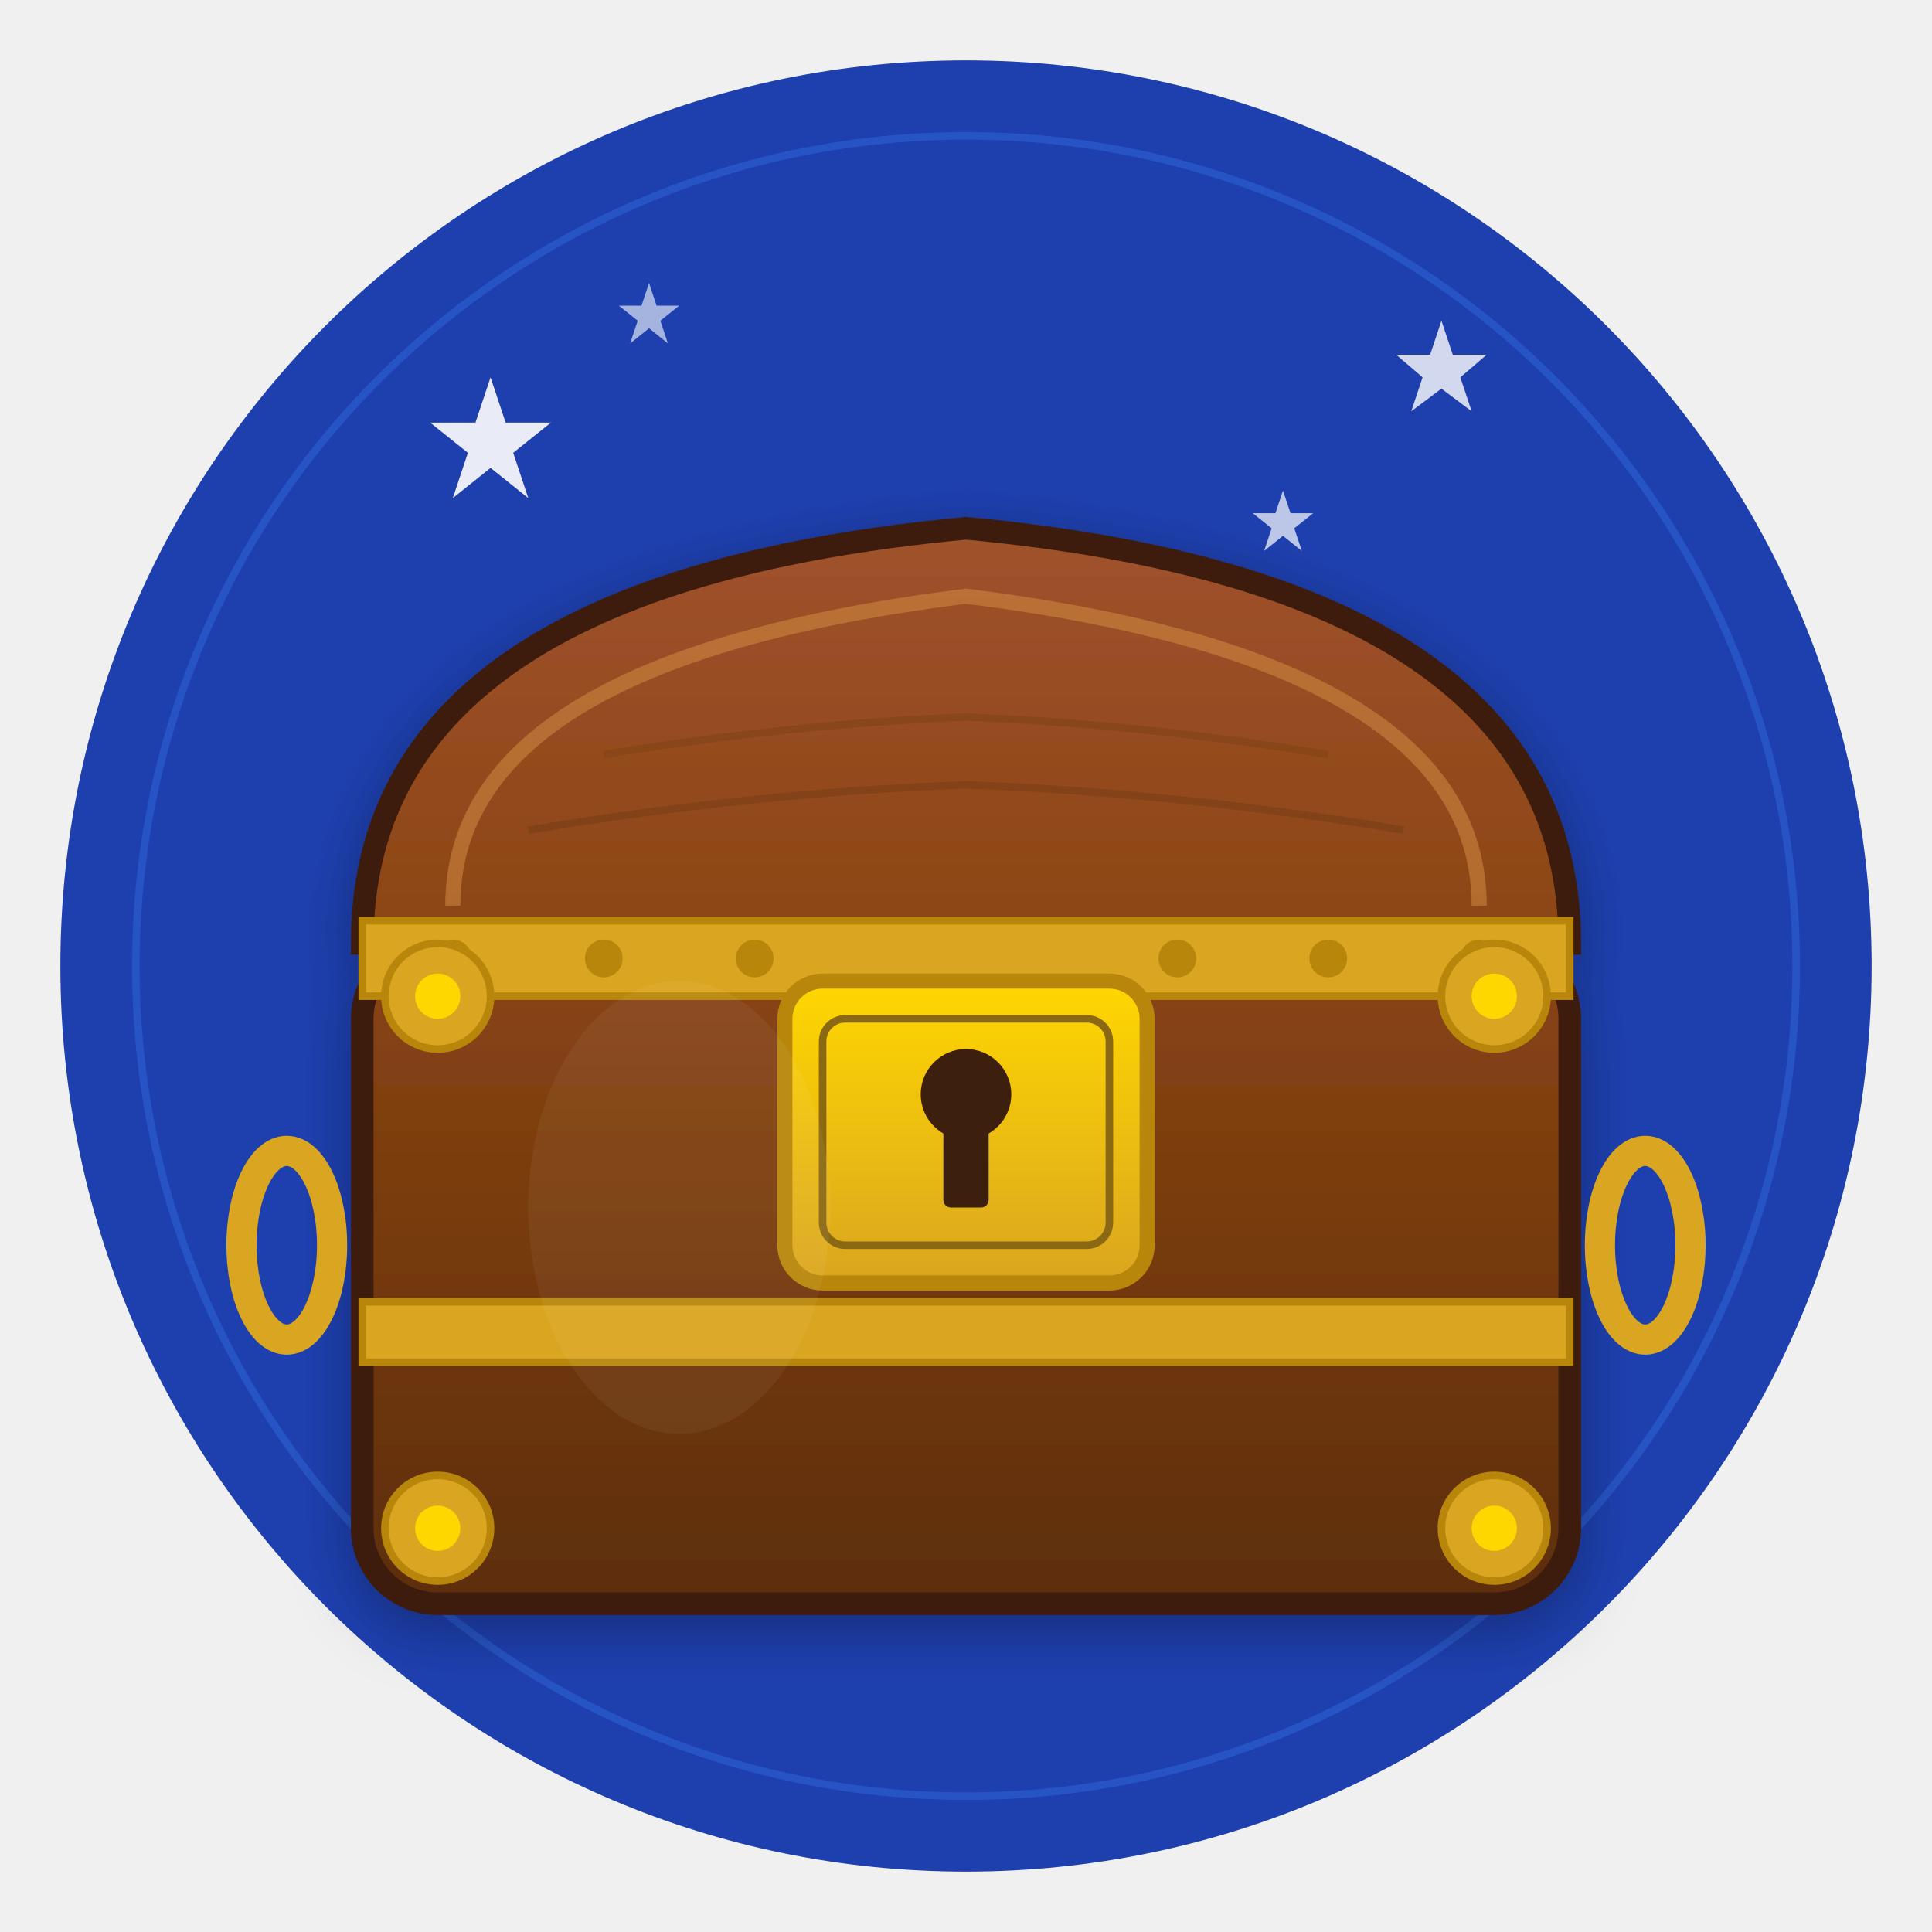
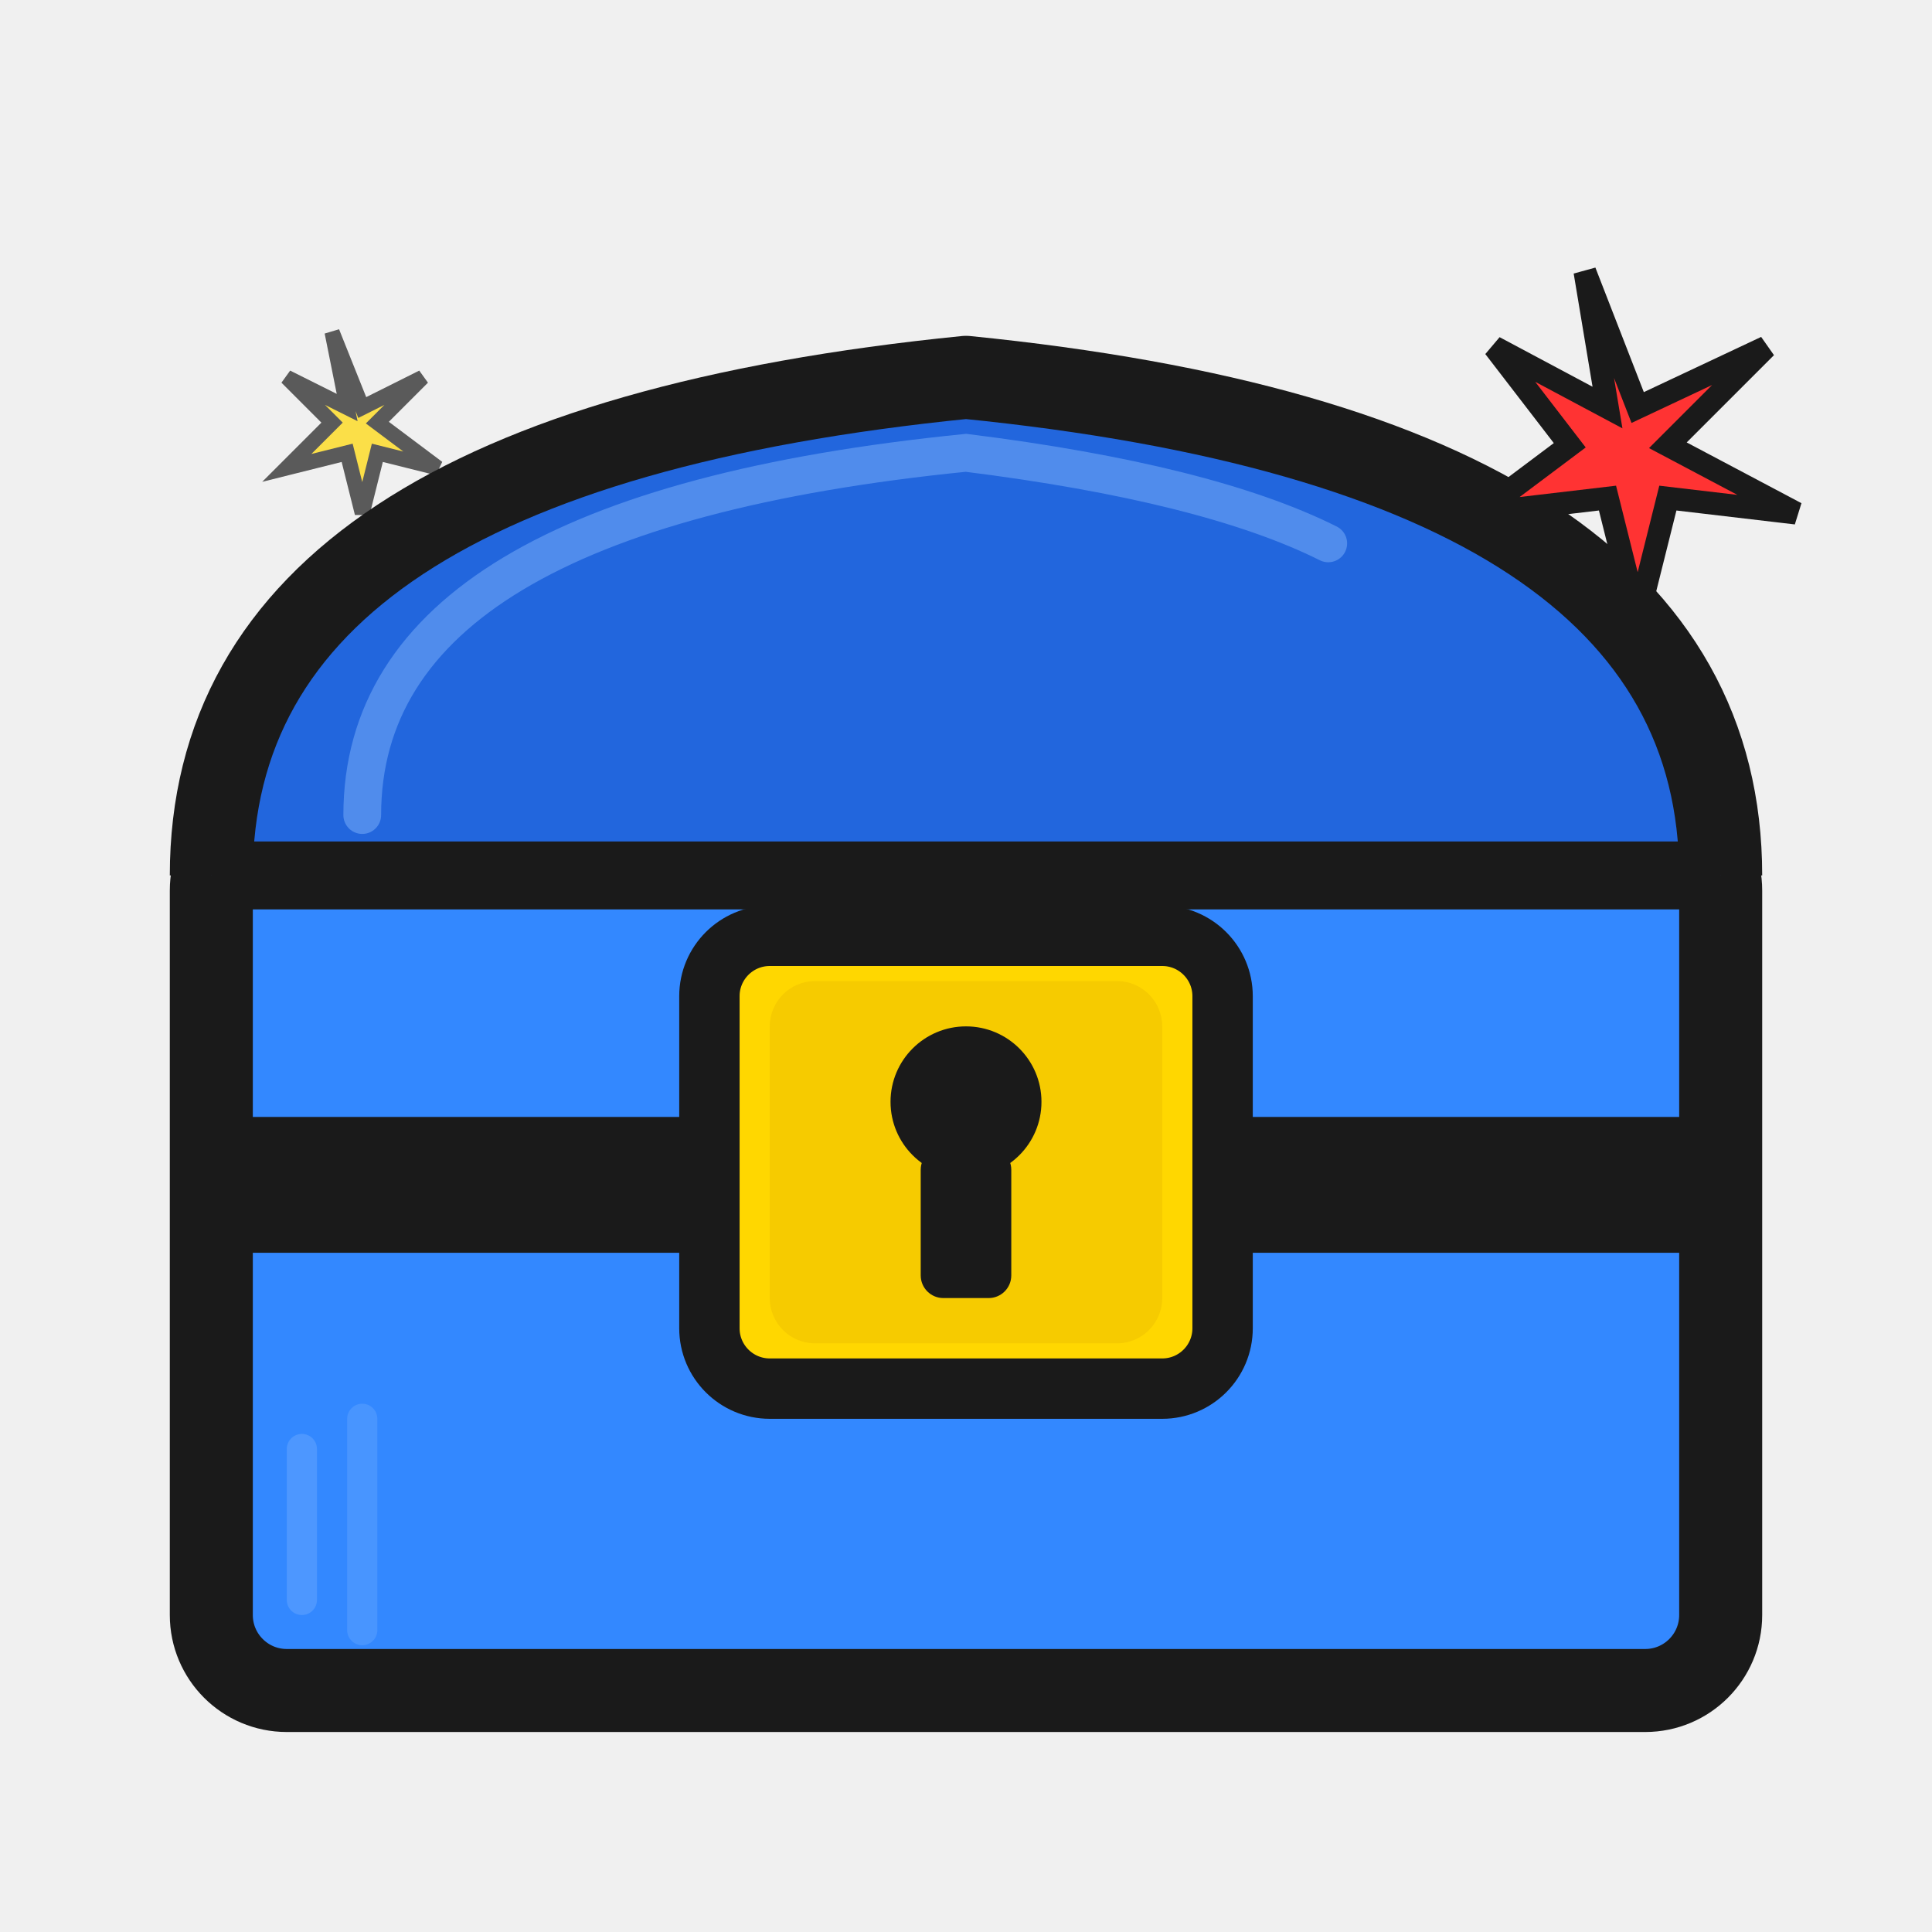
- <svg xmlns="http://www.w3.org/2000/svg" viewBox="0 0 512 512" width="512" height="512">
-   <defs>
-     <linearGradient id="chestGrad512" x1="0%" y1="0%" x2="0%" y2="100%">
-       <stop offset="0%" style="stop-color:#8B4513;stop-opacity:1" />
-       <stop offset="100%" style="stop-color:#5D2E0C;stop-opacity:1" />
-     </linearGradient>
-     <linearGradient id="lidGrad512" x1="0%" y1="0%" x2="0%" y2="100%">
-       <stop offset="0%" style="stop-color:#A0522D;stop-opacity:1" />
-       <stop offset="100%" style="stop-color:#8B4513;stop-opacity:1" />
-     </linearGradient>
-     <linearGradient id="goldGrad512" x1="0%" y1="0%" x2="0%" y2="100%">
-       <stop offset="0%" style="stop-color:#FFD700;stop-opacity:1" />
-       <stop offset="100%" style="stop-color:#DAA520;stop-opacity:1" />
-     </linearGradient>
-     <filter id="shadow" x="-20%" y="-20%" width="140%" height="140%">
-       <feDropShadow dx="0" dy="4" stdDeviation="8" flood-opacity="0.3" />
-     </filter>
-   </defs>
-   <circle cx="256" cy="256" r="240" fill="#1e40af" />
-   <circle cx="256" cy="256" r="220" fill="none" stroke="#3b82f6" stroke-width="2" opacity="0.3" />
-   <g filter="url(#shadow)">
-     <rect x="96" y="250" width="320" height="175" rx="20" fill="url(#chestGrad512)" stroke="#3D1F0D" stroke-width="6" />
-     <path d="M96 250 Q96 155 256 140 Q416 155 416 250 L416 250 L96 250 Z" fill="url(#lidGrad512)" stroke="#3D1F0D" stroke-width="6" />
-   </g>
-   <path d="M120 240 Q120 175 256 158 Q392 175 392 240" fill="none" stroke="#CD853F" stroke-width="4" opacity="0.6" />
-   <path d="M140 220 Q200 210 256 208 Q312 210 372 220" fill="none" stroke="#6B3810" stroke-width="2" opacity="0.4" />
-   <path d="M160 200 Q208 192 256 190 Q304 192 352 200" fill="none" stroke="#6B3810" stroke-width="2" opacity="0.3" />
-   <rect x="96" y="244" width="320" height="20" fill="#DAA520" stroke="#B8860B" stroke-width="2" />
-   <rect x="96" y="345" width="320" height="16" fill="#DAA520" stroke="#B8860B" stroke-width="2" />
-   <g fill="#B8860B">
-     <circle cx="120" cy="254" r="5" />
-     <circle cx="160" cy="254" r="5" />
-     <circle cx="200" cy="254" r="5" />
-     <circle cx="312" cy="254" r="5" />
-     <circle cx="352" cy="254" r="5" />
-     <circle cx="392" cy="254" r="5" />
-   </g>
-   <rect x="208" y="260" width="96" height="80" rx="10" fill="url(#goldGrad512)" stroke="#B8860B" stroke-width="4" />
-   <rect x="218" y="270" width="76" height="60" rx="6" fill="none" stroke="#8B6914" stroke-width="2" />
-   <circle cx="256" cy="290" r="12" fill="#3D1F0D" />
-   <rect x="250" y="290" width="12" height="30" rx="2" fill="#3D1F0D" />
-   <g fill="#DAA520" stroke="#B8860B" stroke-width="2">
-     <circle cx="116" cy="264" r="14" />
-     <circle cx="396" cy="264" r="14" />
-     <circle cx="116" cy="405" r="14" />
-     <circle cx="396" cy="405" r="14" />
-   </g>
-   <g fill="#FFD700">
-     <circle cx="116" cy="264" r="6" />
-     <circle cx="396" cy="264" r="6" />
-     <circle cx="116" cy="405" r="6" />
-     <circle cx="396" cy="405" r="6" />
-   </g>
-   <ellipse cx="76" cy="330" rx="12" ry="25" fill="none" stroke="#DAA520" stroke-width="8" />
-   <ellipse cx="436" cy="330" rx="12" ry="25" fill="none" stroke="#DAA520" stroke-width="8" />
-   <g fill="#FFFFFF">
-     <polygon points="130,100 134,112 146,112 136,120 140,132 130,124 120,132 124,120 114,112 126,112" opacity="0.9" />
-     <polygon points="382,85 385,94 394,94 387,100 390,109 382,103 374,109 377,100 370,94 379,94" opacity="0.8" />
-     <polygon points="340,130 342,136 348,136 343,140 345,146 340,142 335,146 337,140 332,136 338,136" opacity="0.7" />
-     <polygon points="172,75 174,81 180,81 175,85 177,91 172,87 167,91 169,85 164,81 170,81" opacity="0.6" />
-   </g>
-   <ellipse cx="180" cy="320" rx="40" ry="60" fill="white" opacity="0.05" />
+ <svg xmlns="http://www.w3.org/2000/svg" width="512" height="512" viewBox="0 0 128 128">
+   <rect x="14" y="54" width="100" height="58" rx="5" fill="#3388FF" stroke="#1a1a1a" stroke-width="5.5" />
+   <path d="M14 58 Q14 30 64 25 Q114 30 114 58" fill="#2266DD" stroke="#1a1a1a" stroke-width="5.5" stroke-linejoin="round" />
+   <path d="M24 54 Q24 34 64 30 Q80 32 88 36" fill="none" stroke="#88BBFF" stroke-width="2.5" stroke-linecap="round" opacity="0.45" />
+   <line x1="14" y1="58" x2="114" y2="58" stroke="#1a1a1a" stroke-width="4.5" />
+   <rect x="14" y="74" width="100" height="9" fill="#1a1a1a" />
+   <rect x="47" y="62" width="34" height="30" rx="4" fill="#FFD700" stroke="#1a1a1a" stroke-width="4" />
+   <rect x="51" y="65" width="26" height="24" rx="3" fill="#E8B800" opacity="0.4" />
+   <circle cx="64" cy="73" r="5" fill="#1a1a1a" />
+   <rect x="61" y="76" width="6" height="10" rx="1.5" fill="#1a1a1a" />
+   <polygon points="105,18 108.5,27 117,23 110.5,29.5 119,34 110.5,33 108.5,41 106.5,33 98,34 104,29.5 99,23 106.5,27" fill="#FF3333" stroke="#1a1a1a" stroke-width="1.5" />
+   <polygon points="22,22 24,27 28,25 25,28 29,31 25,30 24,34 23,30 19,31 22,28 19,25 23,27" fill="#FFD700" stroke="#1a1a1a" stroke-width="1" opacity="0.7" />
+   <line x1="20" y1="96" x2="20" y2="106" stroke="#88BBFF" stroke-width="2" stroke-linecap="round" opacity="0.3" />
+   <line x1="24" y1="94" x2="24" y2="108" stroke="#88BBFF" stroke-width="2" stroke-linecap="round" opacity="0.25" />
</svg>
